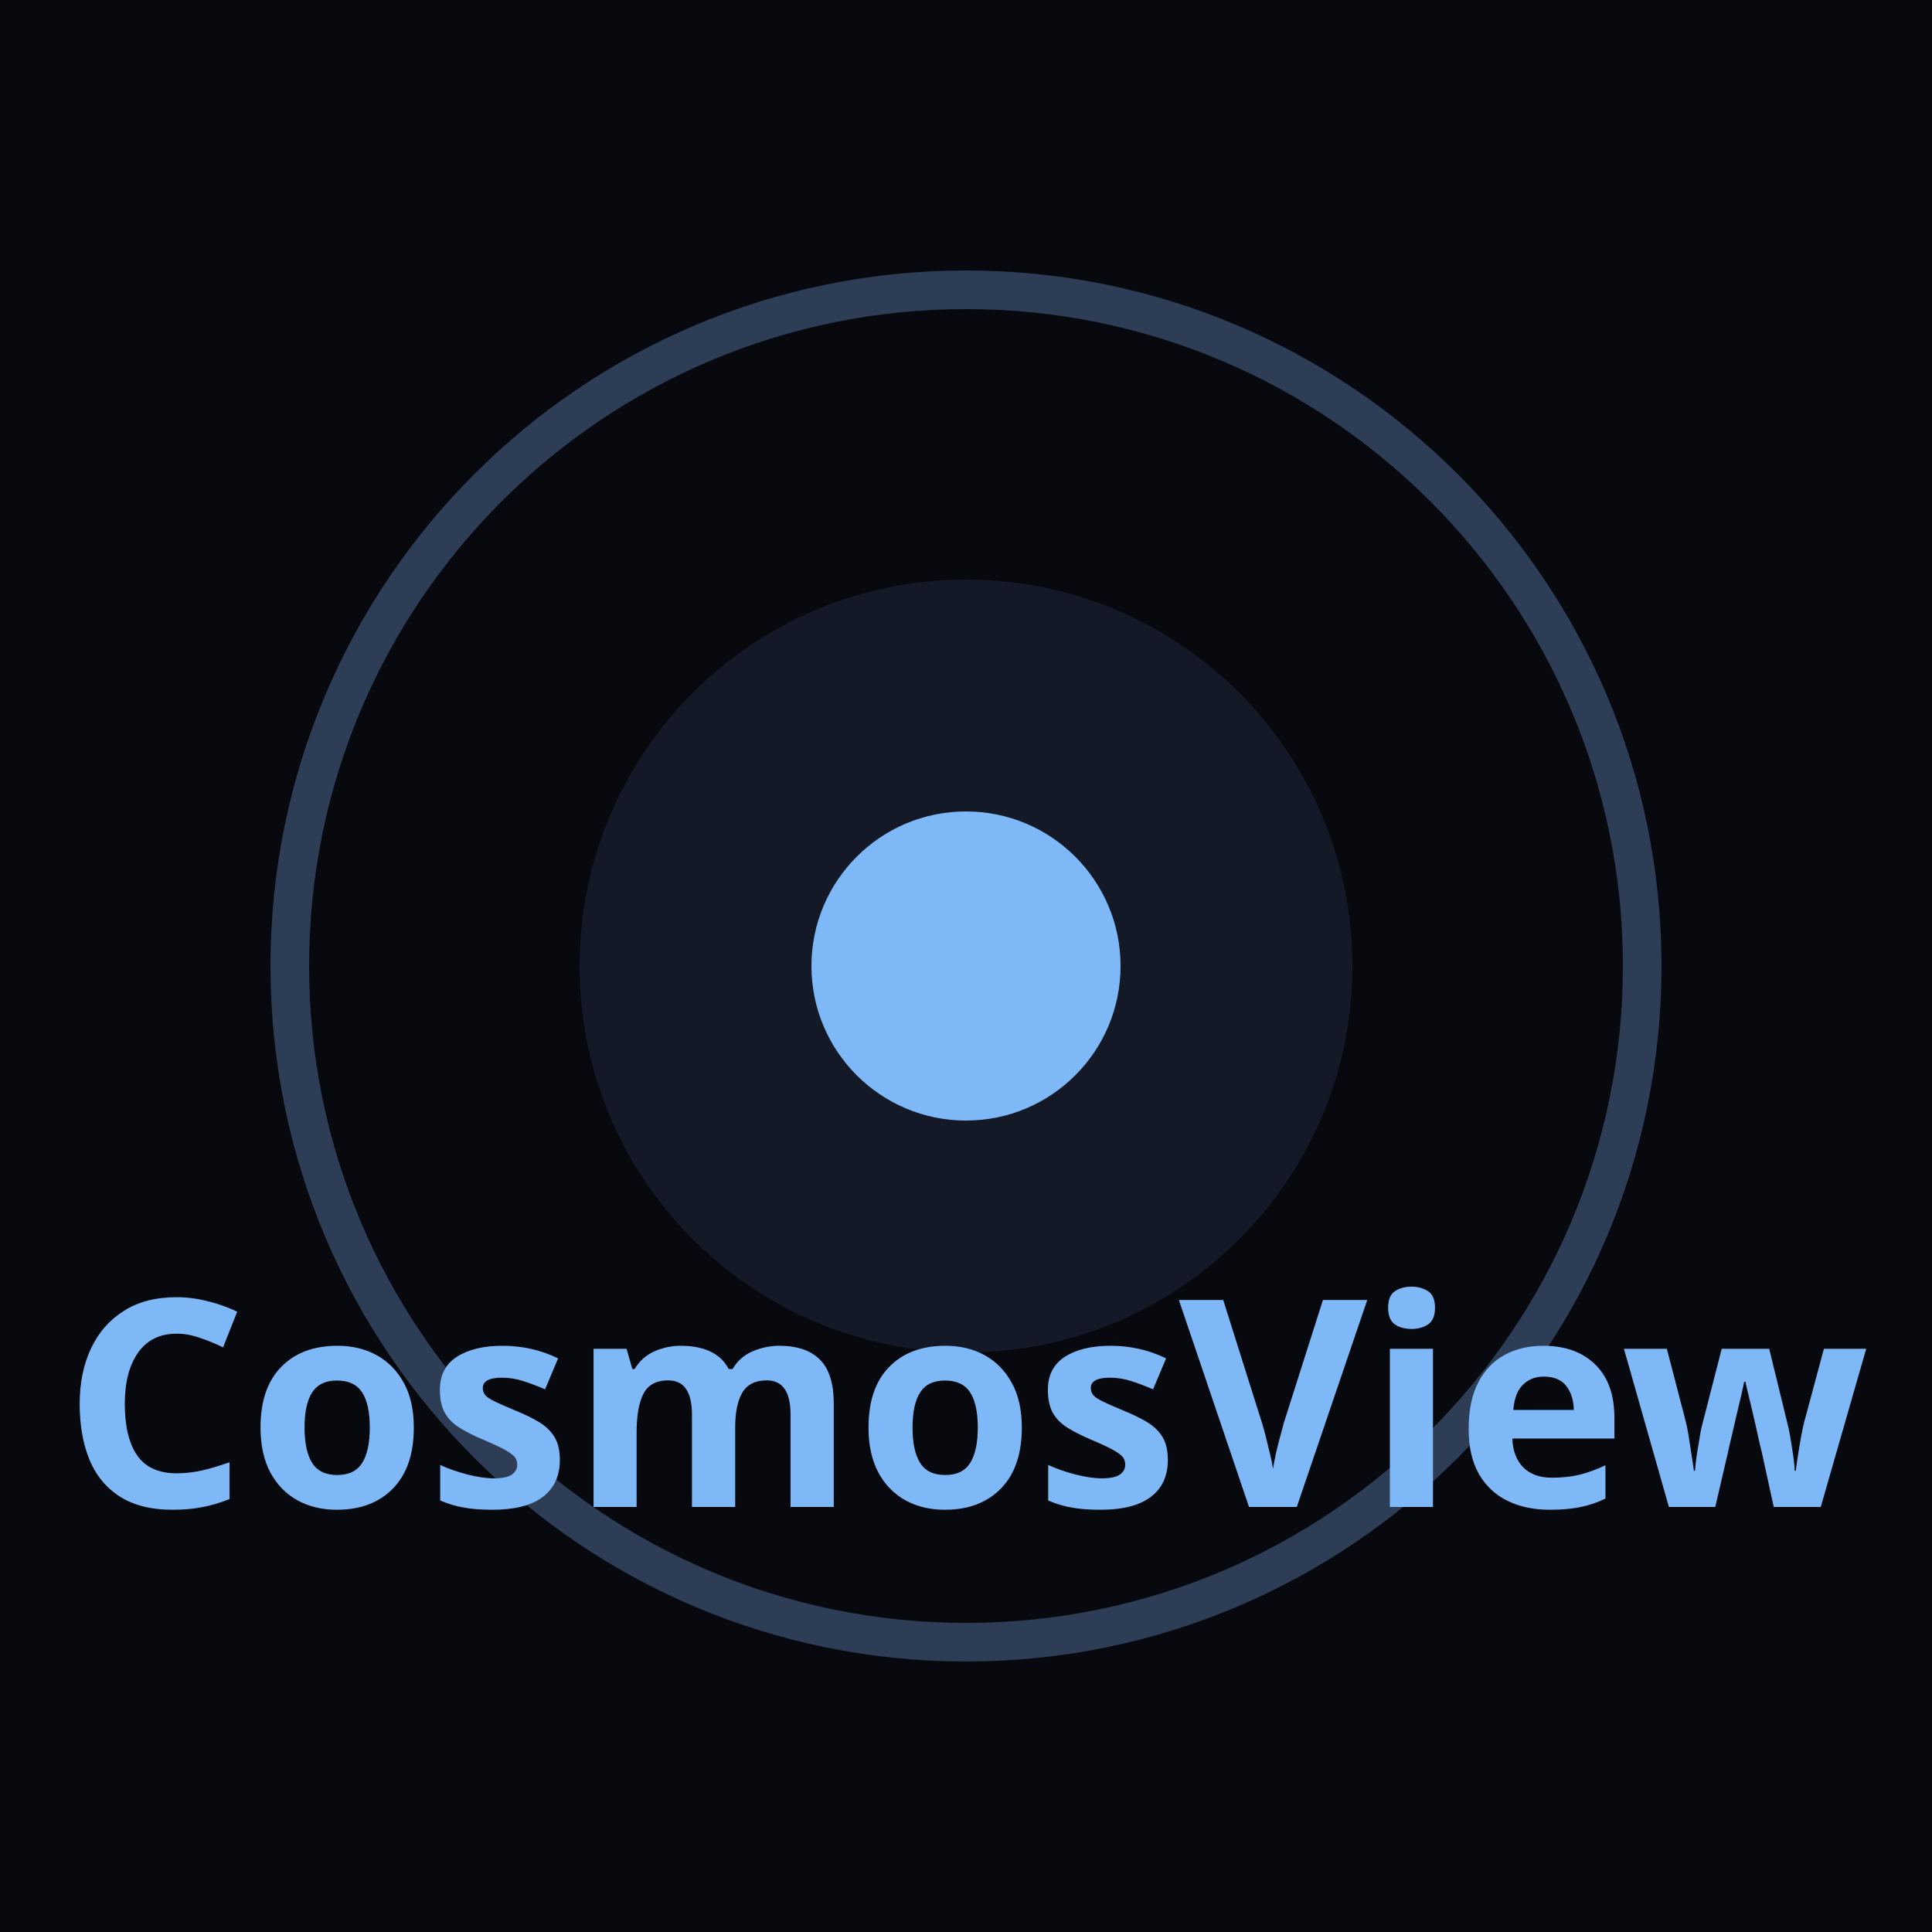
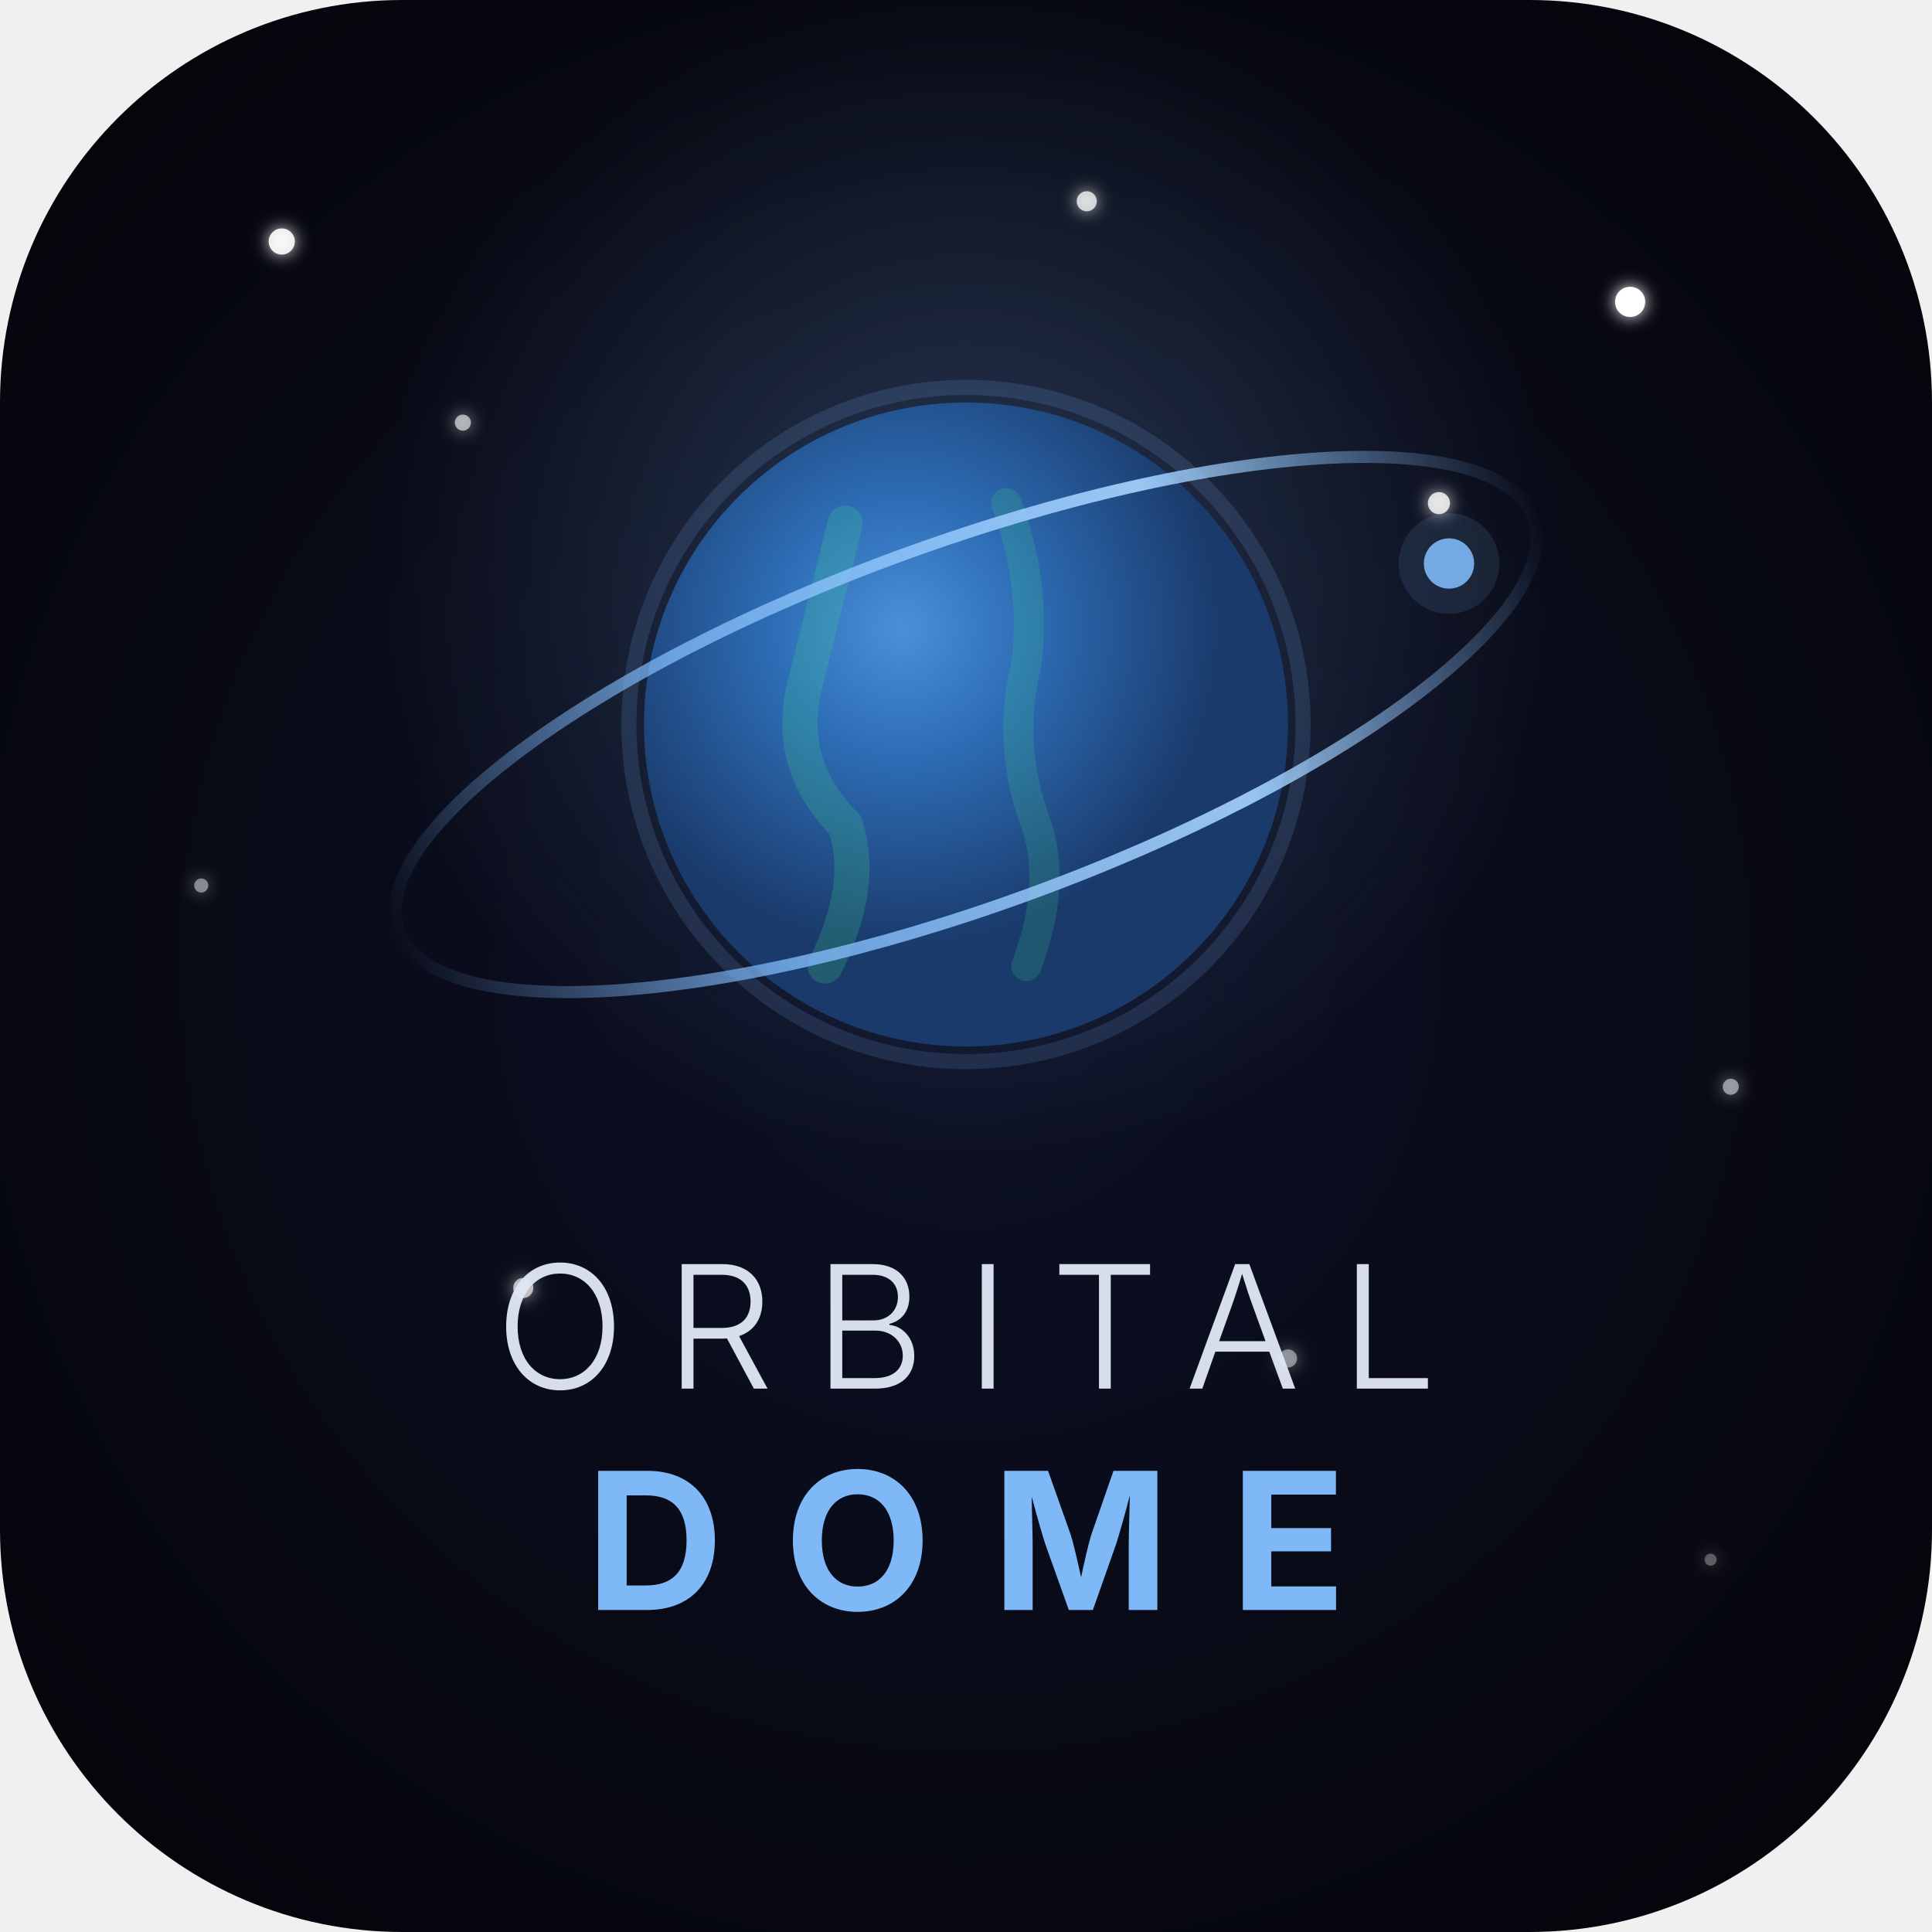
<svg xmlns="http://www.w3.org/2000/svg" width="192" height="192" viewBox="0 0 192 192">
-   <rect width="192" height="192" fill="#08080f" />
-   <circle cx="96" cy="96" r="67.2" fill="none" stroke="#7eb8f7" stroke-width="3.84" opacity="0.3" />
-   <circle cx="96" cy="96" r="38.4" fill="#7eb8f7" opacity="0.1" />
-   <circle cx="96" cy="96" r="15.36" fill="#7eb8f7" />
-   <text x="96" y="149.76" text-anchor="middle" font-family="sans-serif" font-weight="bold" font-size="28.8" fill="#7eb8f7">CosmosView</text>
+   <defs>
+     <radialGradient id="bg2" cx="50%" cy="50%" r="70%">
+       <stop offset="0%" stop-color="#0d1127" />
+       <stop offset="100%" stop-color="#040408" />
+     </radialGradient>
+     <radialGradient id="glow2" cx="50%" cy="40%" r="40%">
+       <stop offset="0%" stop-color="#7eb8f7" stop-opacity="0.25" />
+       <stop offset="100%" stop-color="#7eb8f7" stop-opacity="0" />
+     </radialGradient>
+     <radialGradient id="earthGrad2" cx="40%" cy="35%" r="50%">
+       <stop offset="0%" stop-color="#4a90d9" />
+       <stop offset="40%" stop-color="#2d6db5" />
+       <stop offset="100%" stop-color="#1a3a6b" />
+     </radialGradient>
+     <linearGradient id="ringGrad2" x1="0%" y1="0%" x2="100%" y2="0%">
+       <stop offset="0%" stop-color="#7eb8f7" stop-opacity="0" />
+       <stop offset="30%" stop-color="#7eb8f7" stop-opacity="0.8" />
+       <stop offset="70%" stop-color="#a8d4ff" stop-opacity="0.9" />
+       <stop offset="100%" stop-color="#7eb8f7" stop-opacity="0" />
+     </linearGradient>
+     <clipPath id="earthClip2">
+       <circle cx="96" cy="72" r="32" />
+     </clipPath>
+     <filter id="sg2">
+       <feGaussianBlur stdDeviation="0.8" result="blur" />
+       <feMerge>
+         <feMergeNode in="blur" />
+         <feMergeNode in="SourceGraphic" />
+       </feMerge>
+     </filter>
+   </defs>
+   <rect width="192" height="192" rx="40" fill="url(#bg2)" />
+   <circle cx="96" cy="72" r="75" fill="url(#glow2)" />
+   <g fill="#fff" filter="url(#sg2)">
+     <circle cx="28" cy="24" r="1.3" opacity="0.9" />
+     <circle cx="162" cy="30" r="1.5" opacity="1" />
+     <circle cx="52" cy="128" r="1" opacity="0.65" />
+     <circle cx="143" cy="50" r="1.1" opacity="0.8" />
+     <circle cx="172" cy="108" r="0.8" opacity="0.5" />
+     <circle cx="20" cy="88" r="0.7" opacity="0.45" />
+     <circle cx="128" cy="135" r="0.9" opacity="0.45" />
+     <circle cx="46" cy="42" r="0.8" opacity="0.6" />
+     <circle cx="108" cy="20" r="1" opacity="0.75" />
+     <circle cx="170" cy="155" r="0.6" opacity="0.3" />
+   </g>
+   <circle cx="96" cy="72" r="32" fill="url(#earthGrad2)" />
+   <g clip-path="url(#earthClip2)" opacity="0.3">
+     <path d="M 84 52 Q 82 60 80 68 Q 78 76 84 82 Q 86 88 82 96" fill="none" stroke="#3ddc84" stroke-width="3.5" stroke-linecap="round" opacity="0.7" />
+     <path d="M 100 50 Q 103 58 102 66 Q 100 74 103 82 Q 105 88 102 96" fill="none" stroke="#3ddc84" stroke-width="3" stroke-linecap="round" opacity="0.6" />
+   </g>
+   <circle cx="96" cy="72" r="33.5" fill="none" stroke="#7eb8f7" stroke-width="1.5" opacity="0.15" />
+   <ellipse cx="96" cy="72" rx="60" ry="18" fill="none" stroke="url(#ringGrad2)" stroke-width="1.2" transform="rotate(-20, 96, 72)" />
+   <circle cx="144" cy="56" r="2.5" fill="#7eb8f7" opacity="0.9" />
+   <circle cx="144" cy="56" r="5" fill="#7eb8f7" opacity="0.12" />
+   <text x="96" y="138" text-anchor="middle" font-family="'Inter', sans-serif" font-weight="300" font-size="17" letter-spacing="4" fill="#e0e8f5" opacity="0.95">ORBITAL</text>
+   <text x="96" y="160" text-anchor="middle" font-family="'Inter', sans-serif" font-weight="700" font-size="19" letter-spacing="6" fill="#7eb8f7">DOME</text>
</svg>
